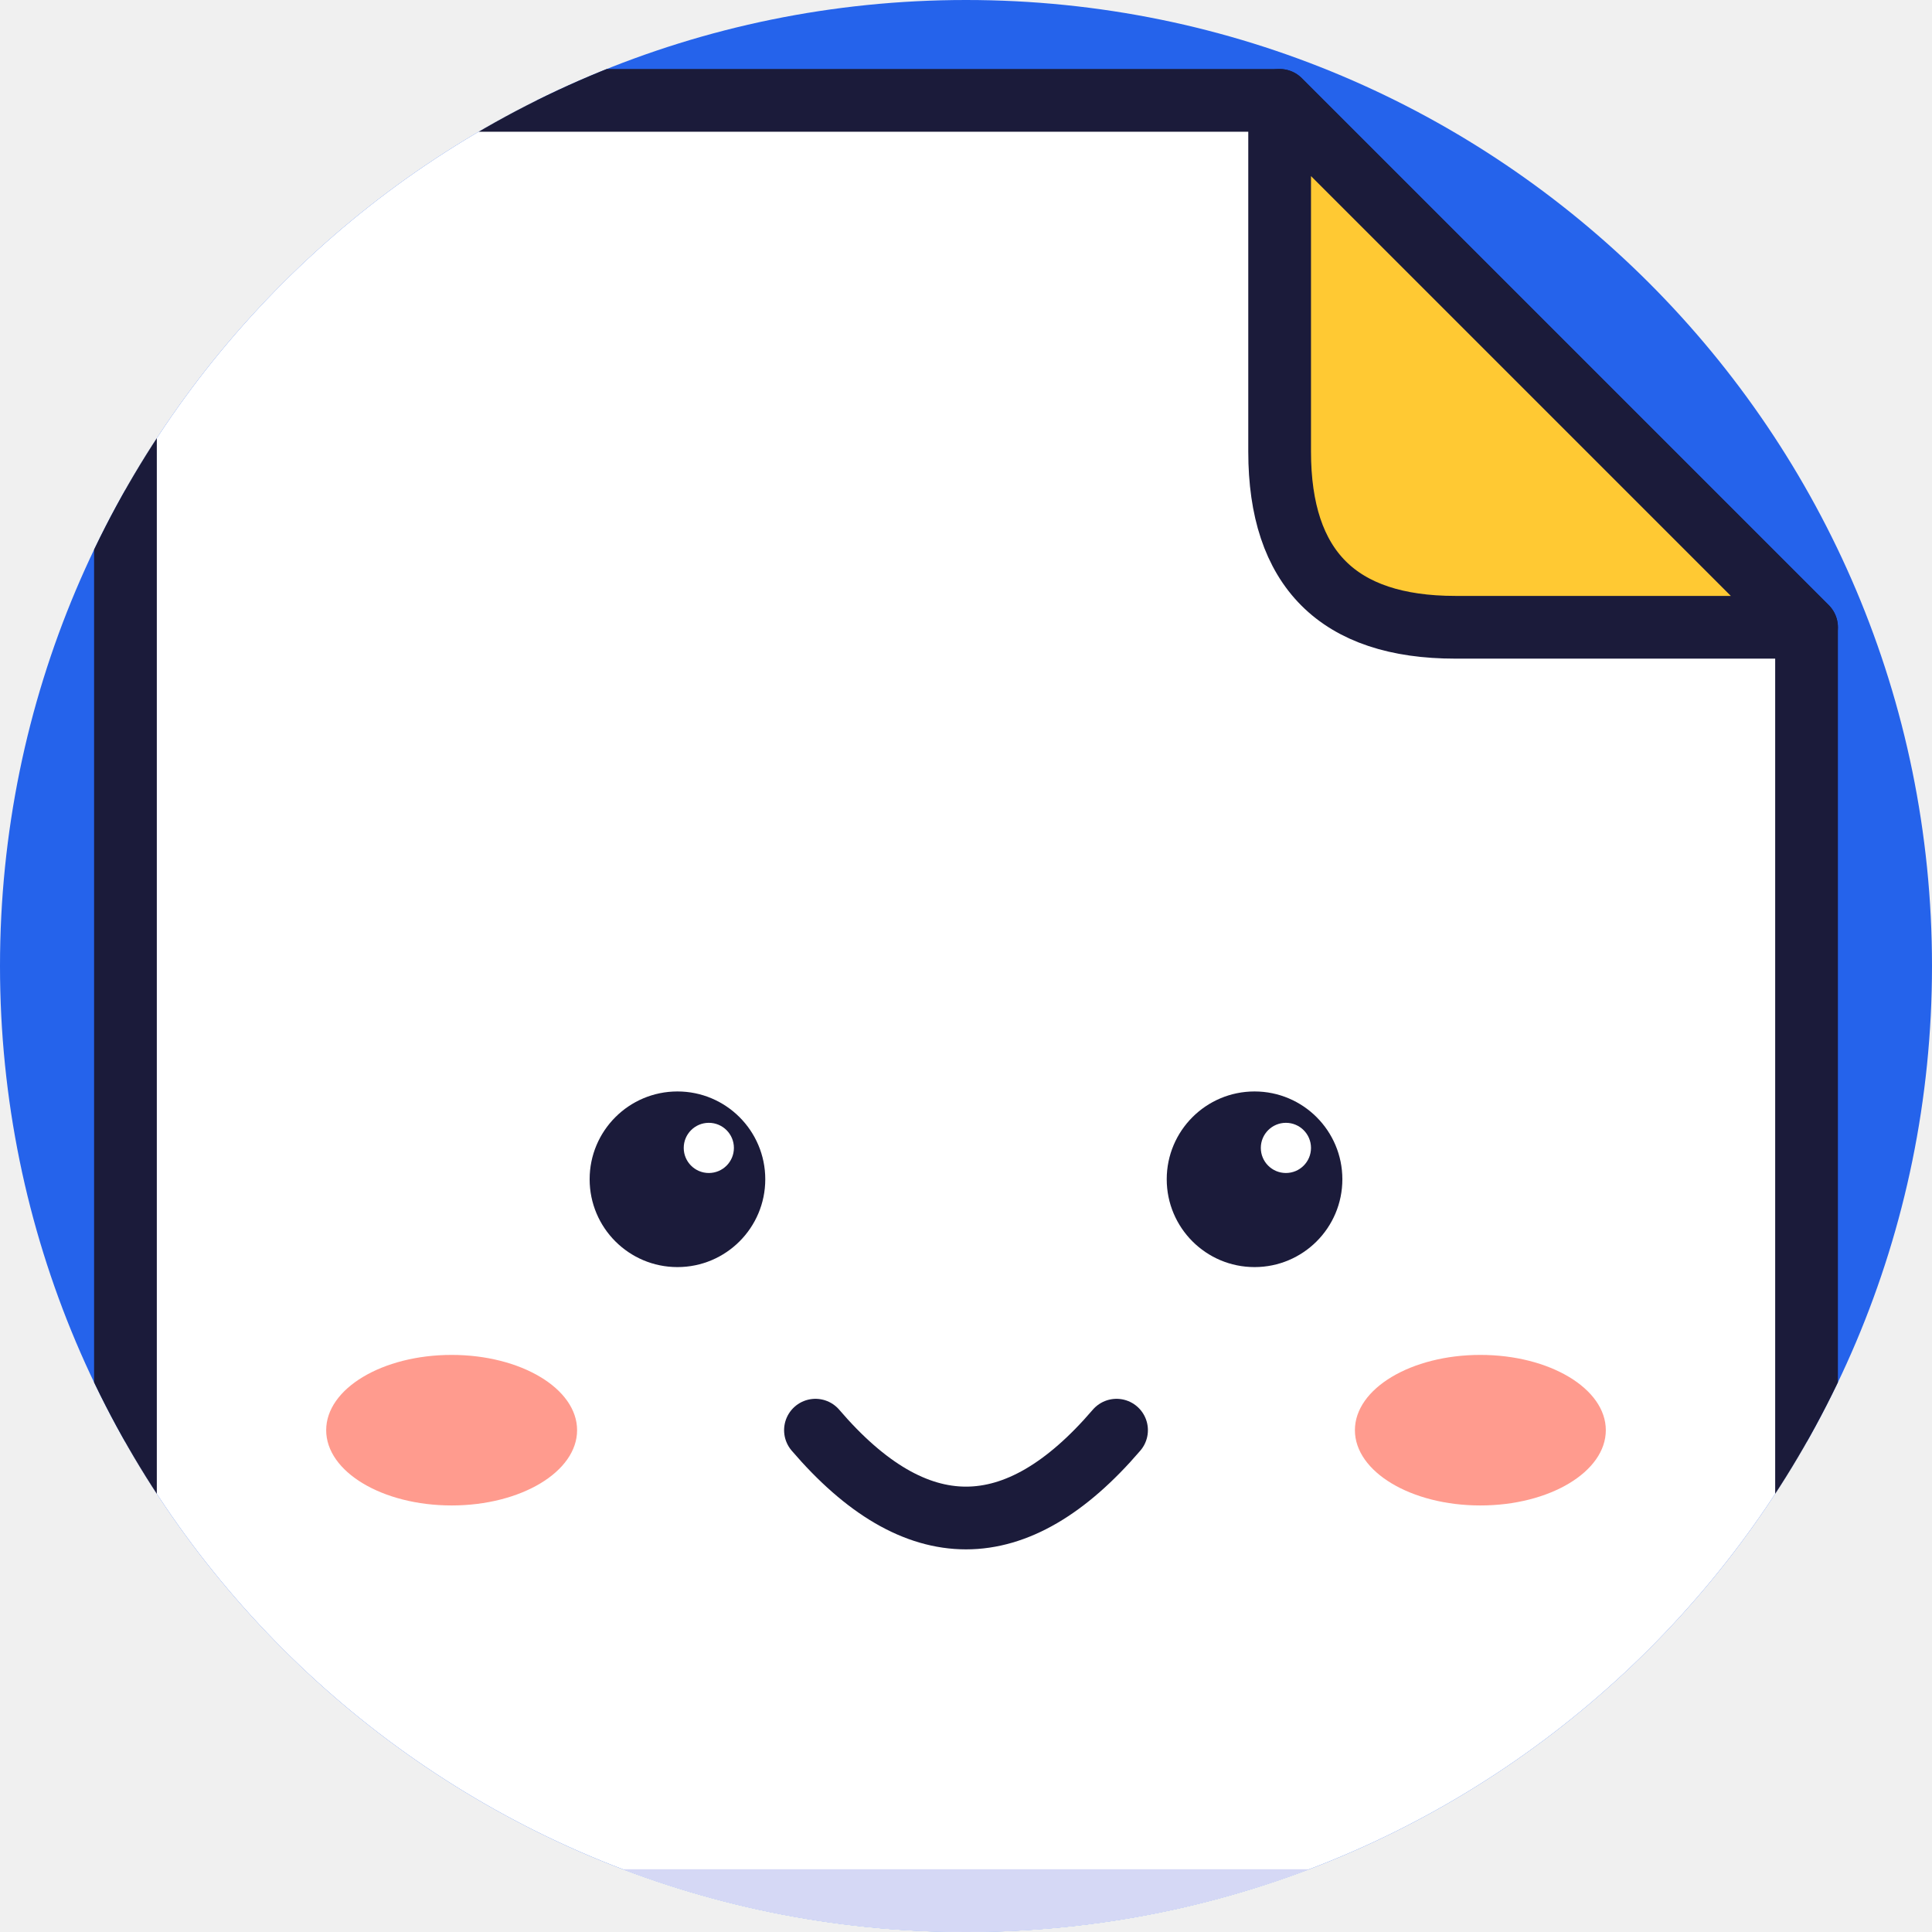
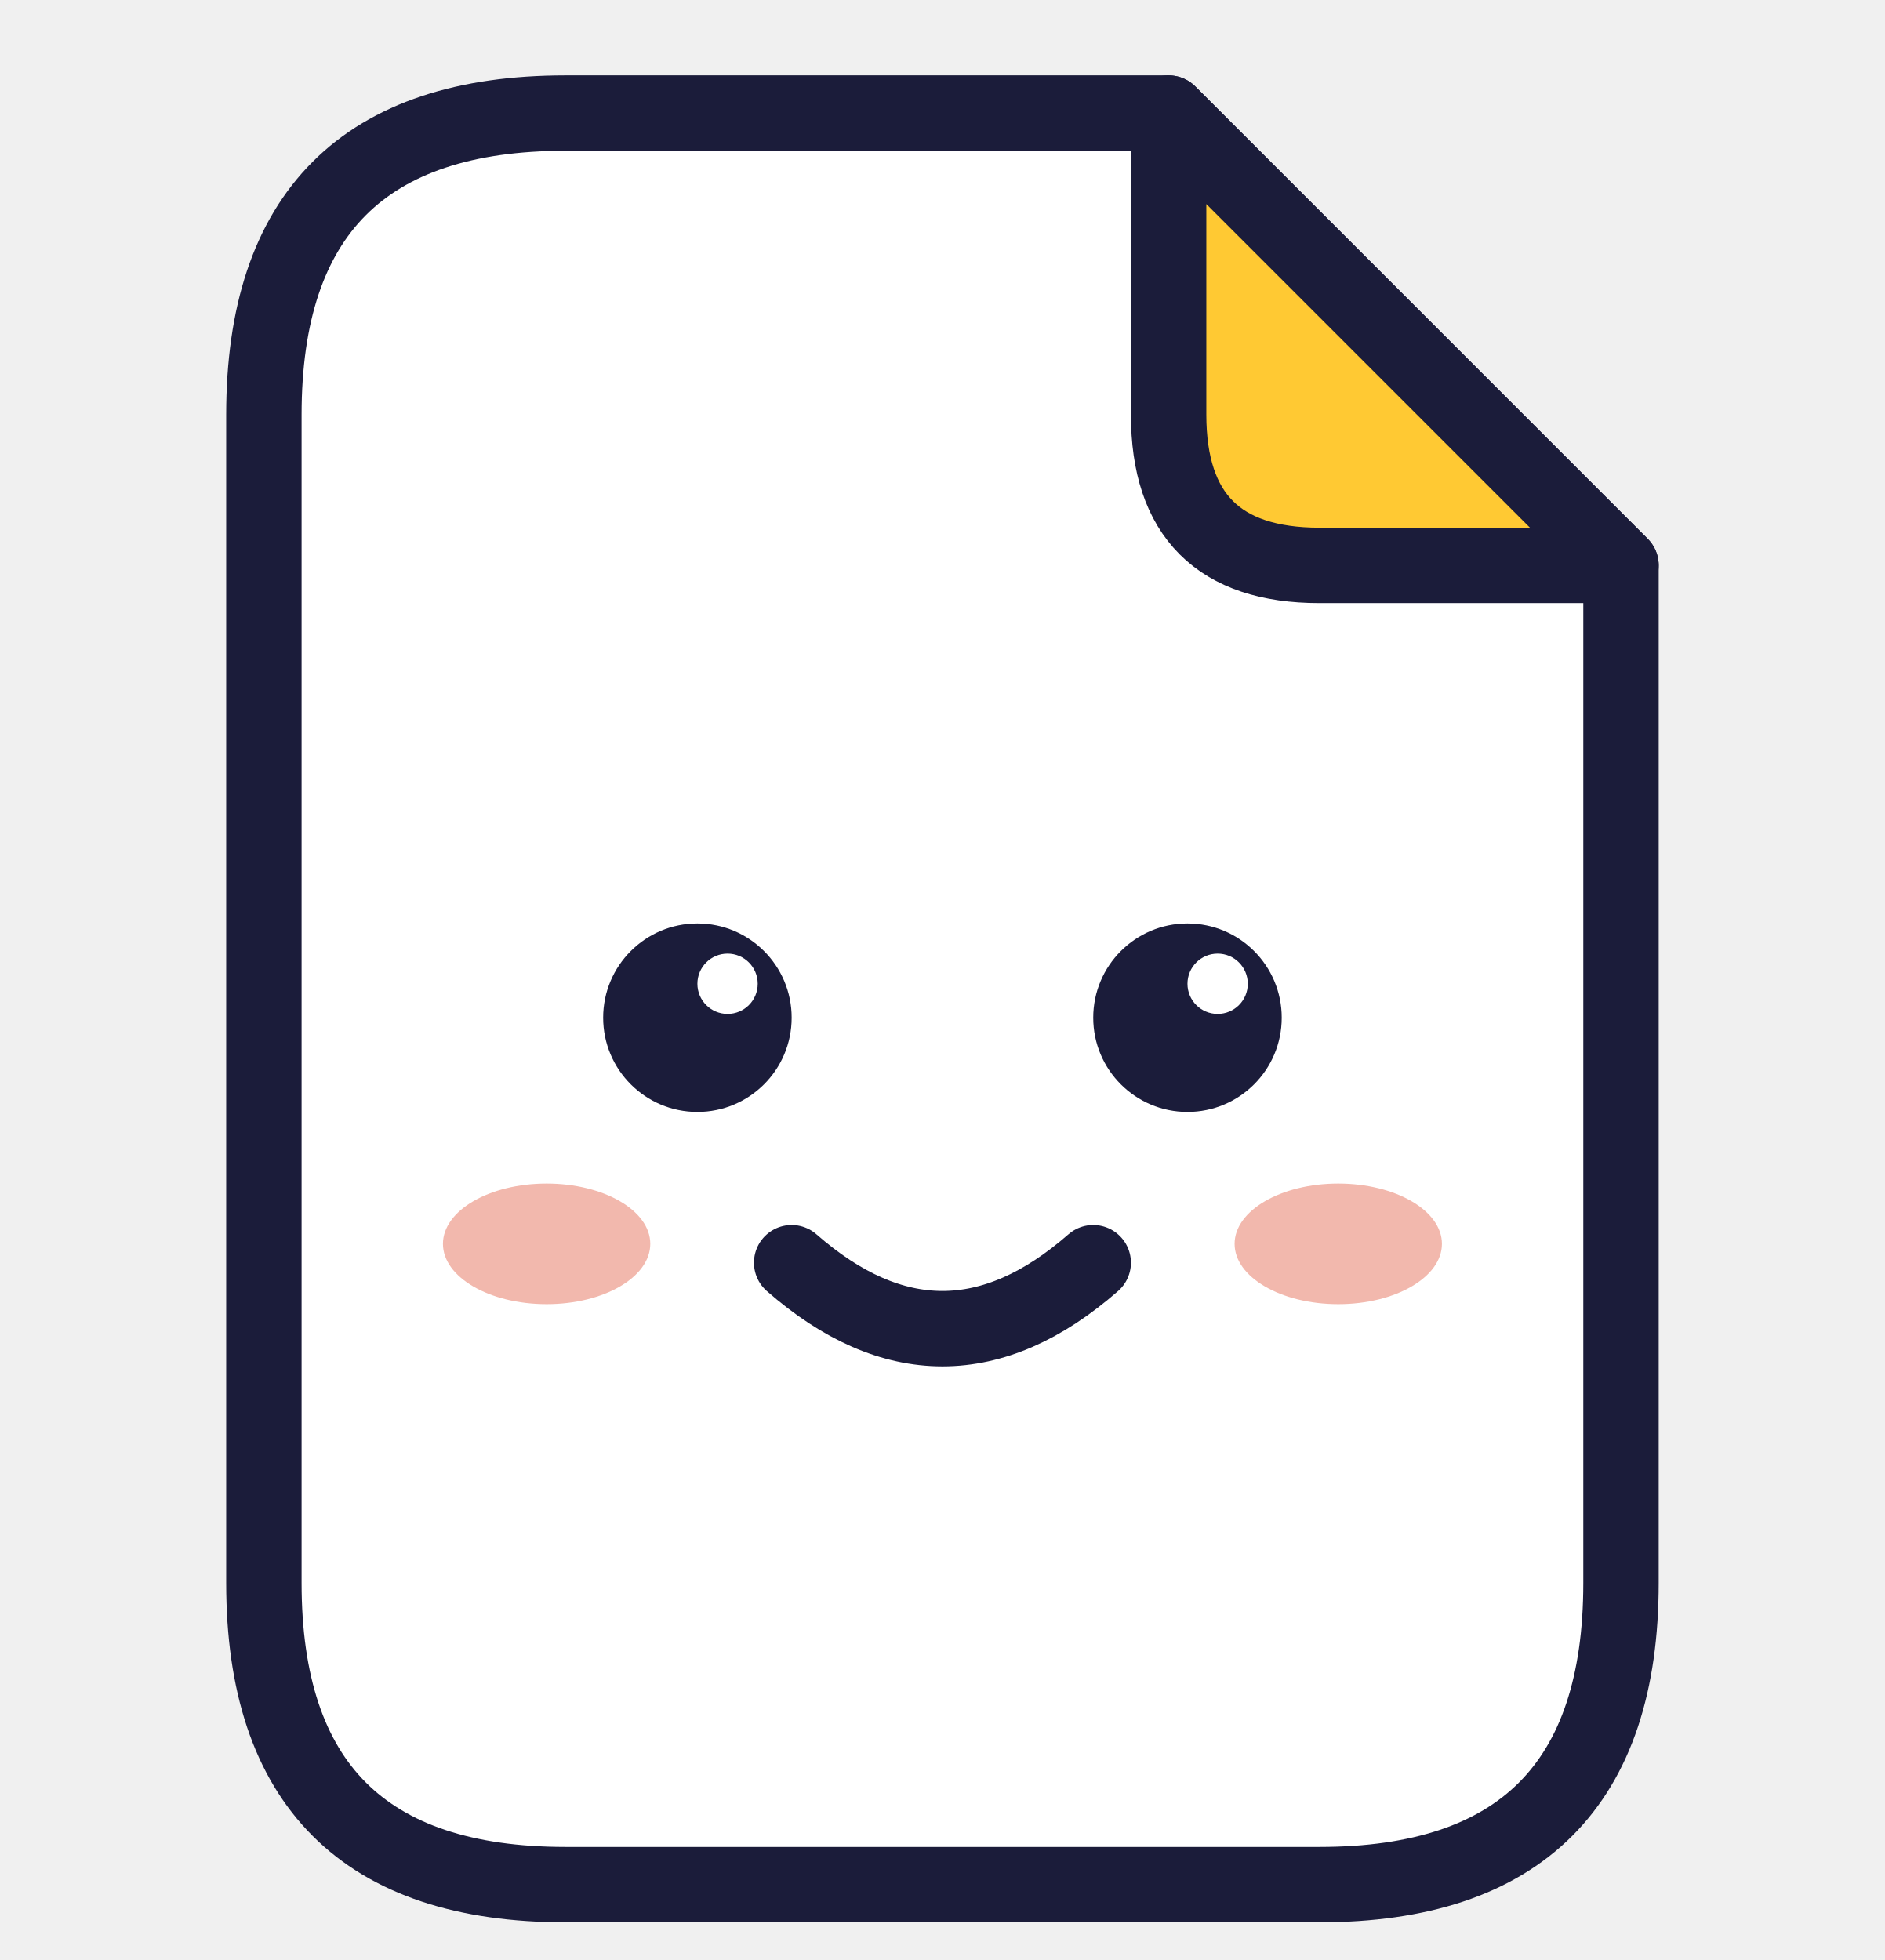
- <svg xmlns="http://www.w3.org/2000/svg" viewBox="28 10 154 154" width="512" height="512">
-   <defs>
-     <clipPath id="evi-circle">
-       <circle cx="105" cy="87" r="77" />
-     </clipPath>
-   </defs>
-   <g clip-path="url(#evi-circle)">
-     <circle cx="105" cy="87" r="77" fill="#2563EB" />
-     <path d="M54 18 H130 L172 60 V184 Q172 202 154 202 H56 Q38 202 38 184 V36 Q38 18 54 18 Z" fill="#FFFFFF" stroke="#1B1B3A" stroke-width="5" stroke-linejoin="round" />
-     <path d="M130 18 V46 Q130 60 144 60 H172 Z" fill="#FFC933" stroke="#1B1B3A" stroke-width="5" stroke-linejoin="round" />
-     <path d="M62 162 H148" stroke="#D5D8F5" stroke-width="6" stroke-linecap="round" fill="none" />
-     <circle cx="82" cy="104" r="7" fill="#1B1B3A" />
-     <circle cx="128" cy="104" r="7" fill="#1B1B3A" />
-     <circle cx="84.5" cy="101.5" r="2" fill="#FFFFFF" />
-     <circle cx="130.5" cy="101.5" r="2" fill="#FFFFFF" />
-     <ellipse cx="64" cy="124" rx="10" ry="6" fill="#FF8A7A" opacity="0.85" />
-     <ellipse cx="146" cy="124" rx="10" ry="6" fill="#FF8A7A" opacity="0.85" />
-     <path d="M93 124 Q105 138 117 124" stroke="#1B1B3A" stroke-width="5" stroke-linecap="round" fill="none" />
-   </g>
+ <svg xmlns="http://www.w3.org/2000/svg" viewBox="10 4 100 104" fill="none">
+   <path d="M40 10 H72 L96 34 V88 Q96 104 80 104 H40 Q24 104 24 88 V26 Q24 10 40 10 Z" fill="#fff" stroke="#1b1c3a" stroke-width="4" stroke-linejoin="round" />
+   <path d="M72 10 V26 Q72 34 80 34 H96 Z" fill="#ffc933" stroke="#1b1c3a" stroke-width="4" stroke-linejoin="round" />
+   <circle cx="47" cy="58" r="5" fill="#1b1c3a" />
+   <circle cx="73" cy="58" r="5" fill="#1b1c3a" />
+   <circle cx="48.6" cy="56.2" r="1.6" fill="#fff" />
+   <circle cx="74.6" cy="56.2" r="1.6" fill="#fff" />
+   <ellipse cx="39" cy="70" rx="5.5" ry="3.2" fill="#f2b8ad" />
+   <ellipse cx="81" cy="70" rx="5.5" ry="3.2" fill="#f2b8ad" />
+   <path d="M52 71 Q60 78 68 71" fill="none" stroke="#1b1c3a" stroke-width="4" stroke-linecap="round" />
</svg>
